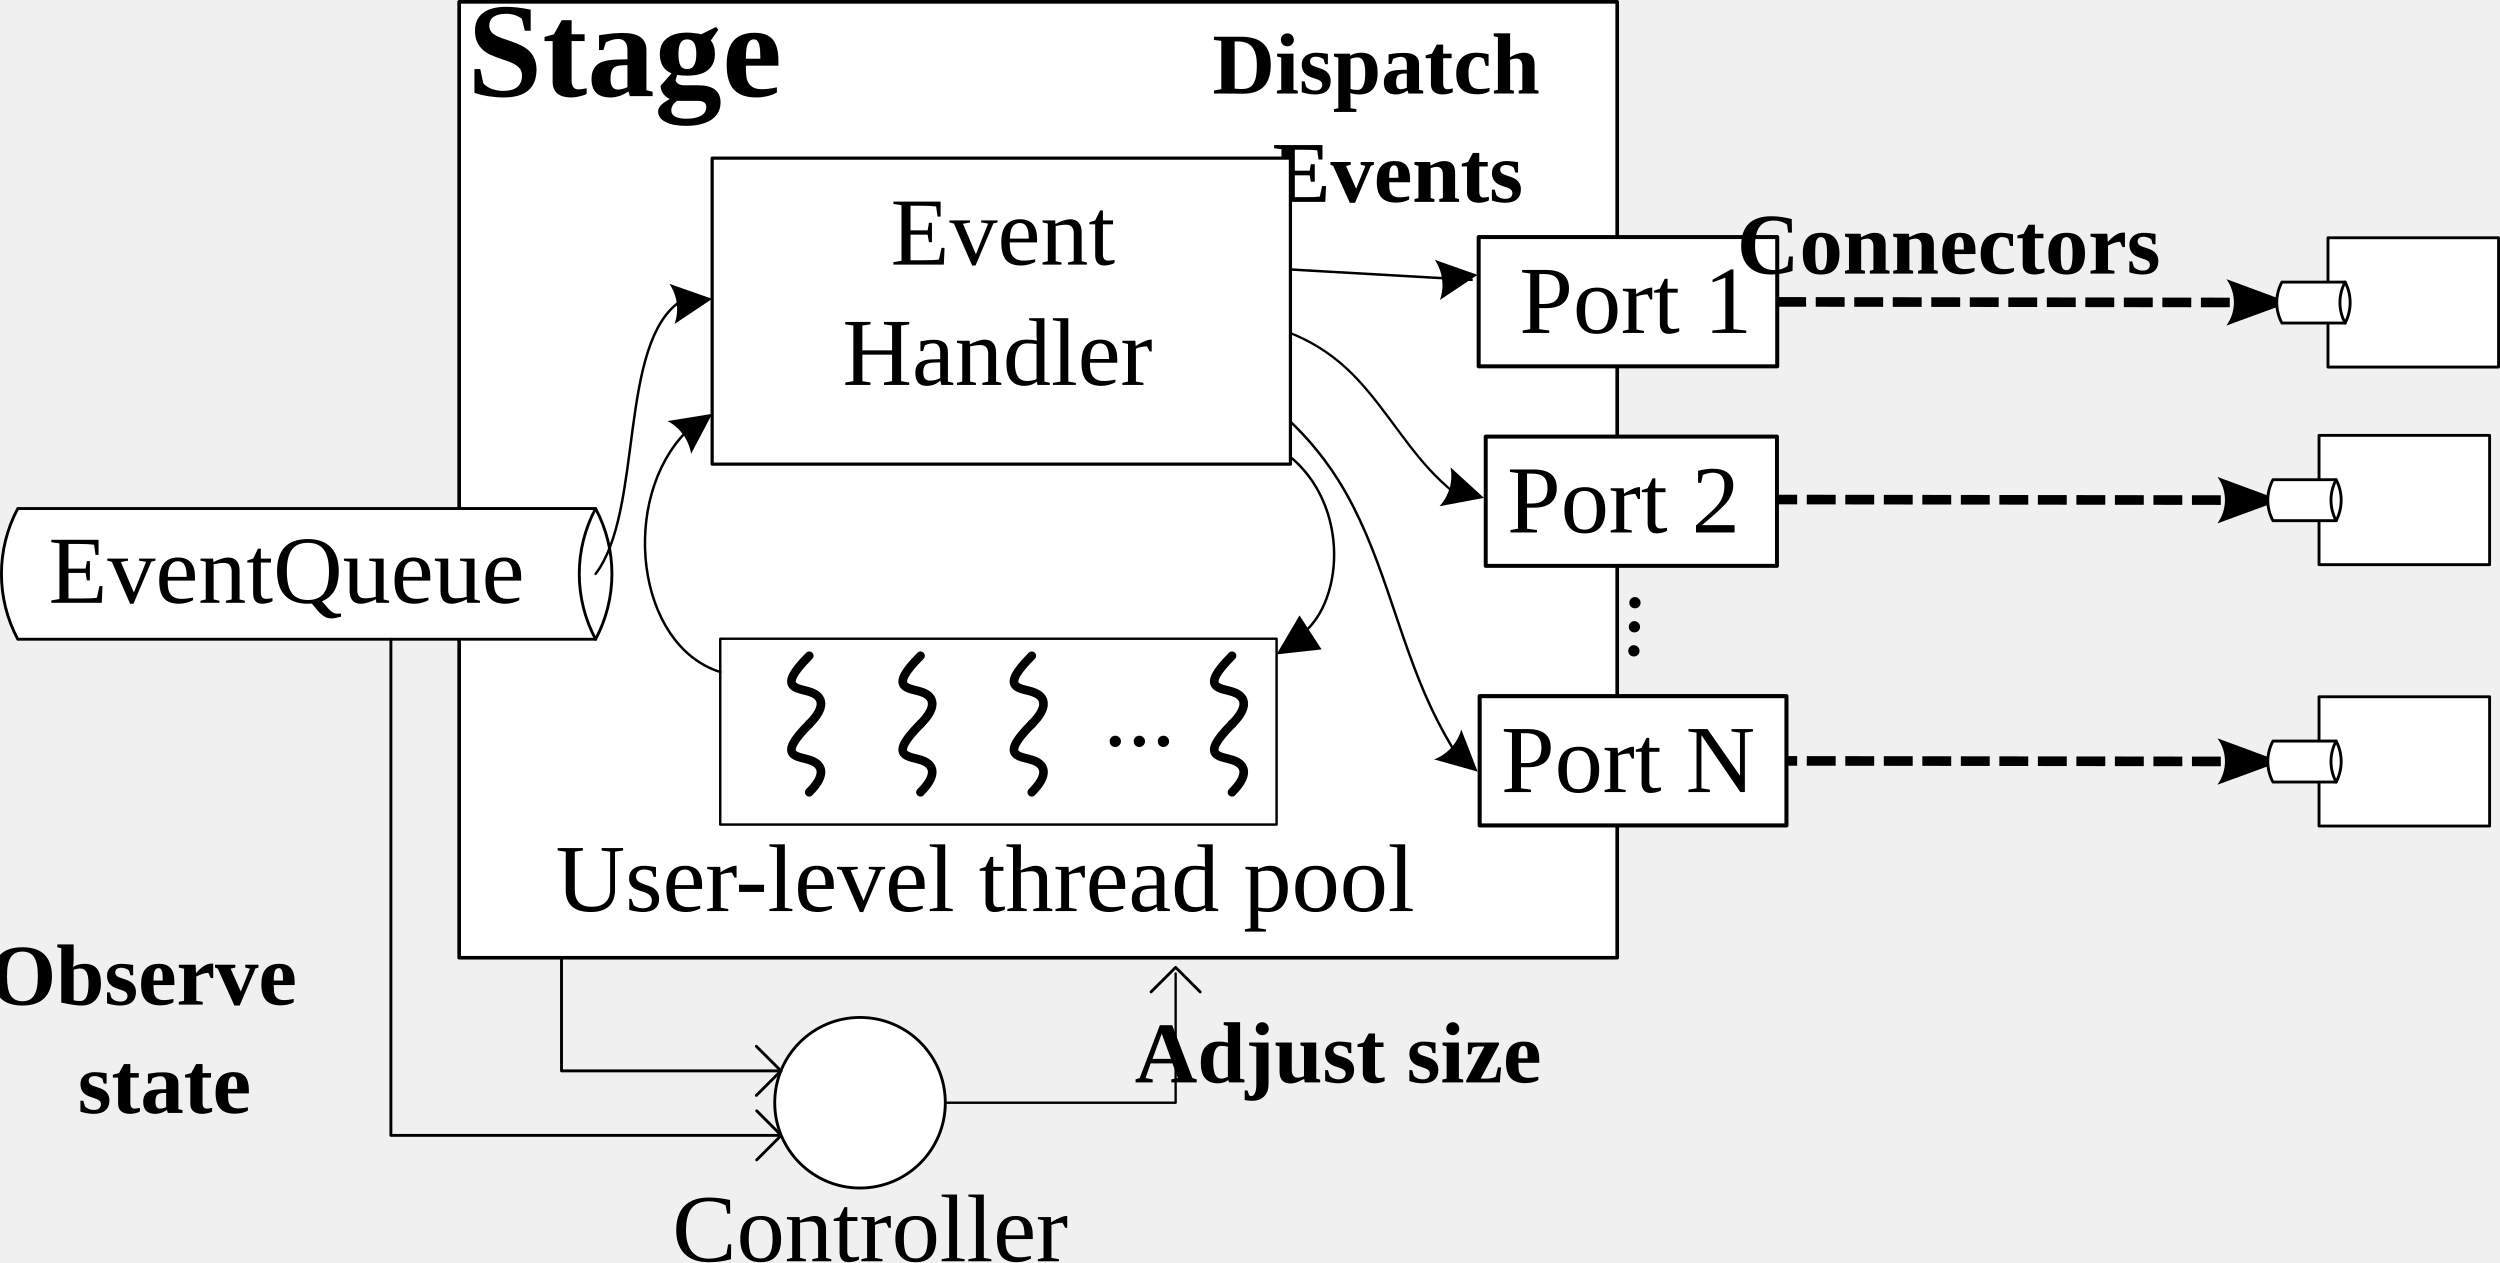
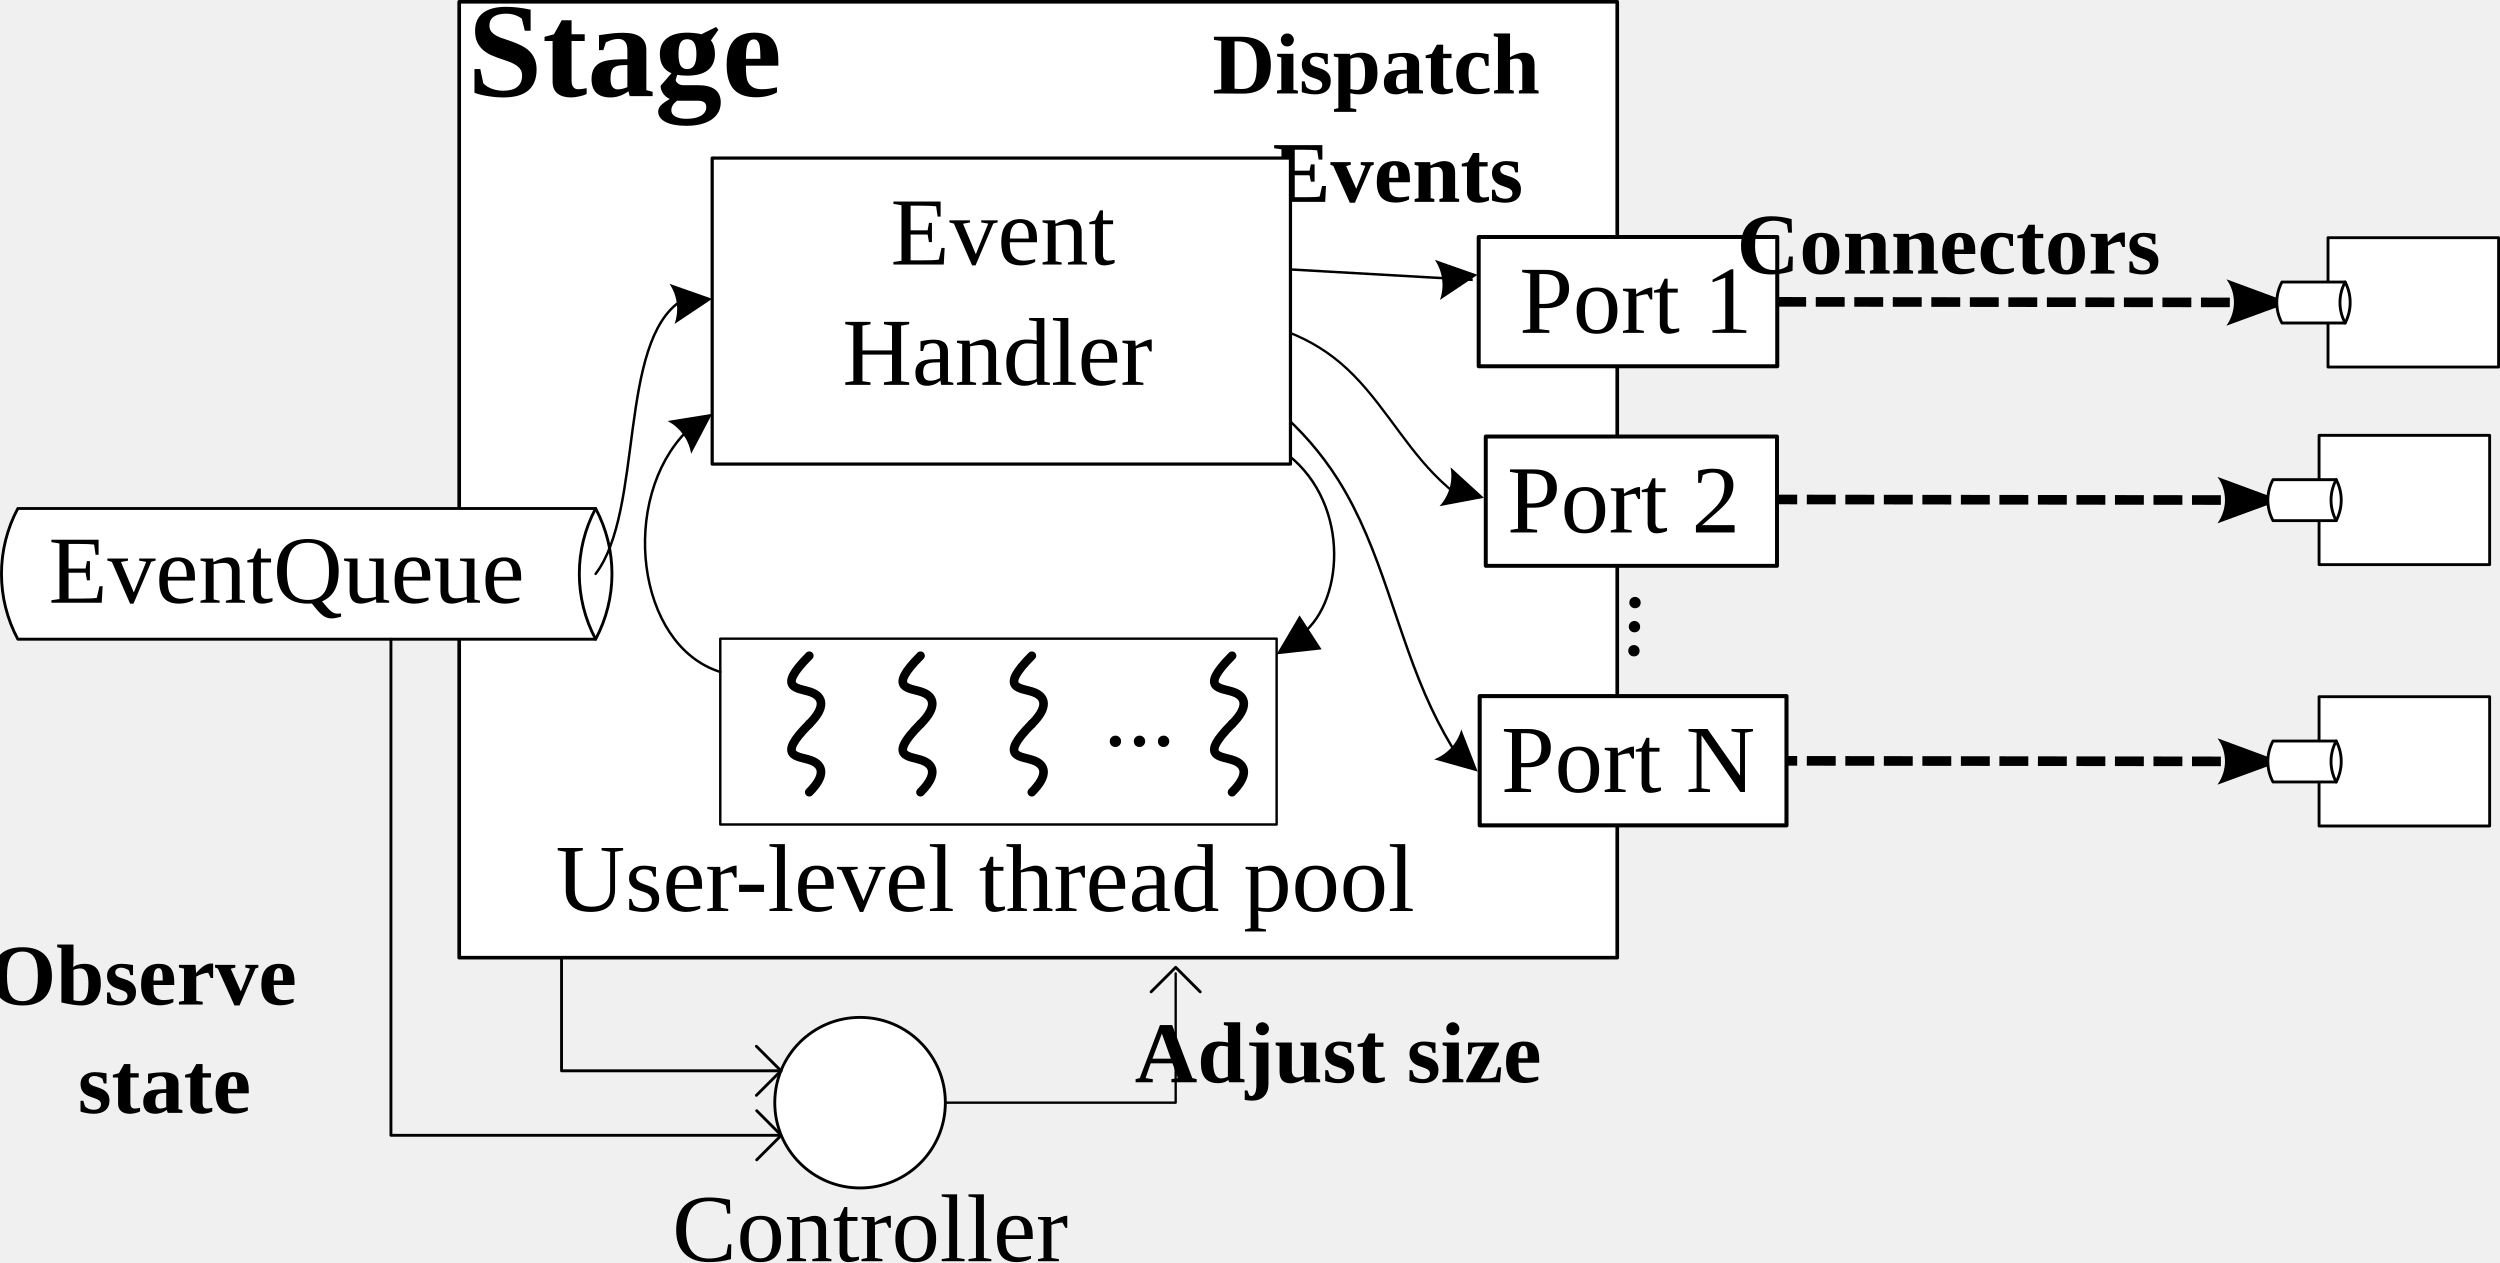
- <svg xmlns="http://www.w3.org/2000/svg" id="svg2" version="1.1" width="259.634" height="131.139" xml:space="preserve">
+ <svg xmlns="http://www.w3.org/2000/svg" id="svg2" version="1.1" width="327.042" height="165.179" xml:space="preserve">
  <defs id="defs6">
    <marker orient="auto" refY="0" refX="0" id="Arrow2Mend" style="overflow:visible">
      <path id="path5641" style="font-size:12px;fill-rule:evenodd;stroke-width:0.625;stroke-linejoin:round" d="M 8.719,4.034 -2.207,0.016 8.719,-4.002 c -1.745,2.372 -1.735,5.617 -6e-7,8.035 z" transform="scale(-0.6,-0.6)" />
    </marker>
    <marker orient="auto" refY="0" refX="0" id="Arrow2Mend-2" style="overflow:visible">
      <path id="path5641-6" style="font-size:12px;fill-rule:evenodd;stroke-width:0.625;stroke-linejoin:round" d="M 8.719,4.034 -2.207,0.016 8.719,-4.002 c -1.745,2.372 -1.735,5.617 -6e-7,8.035 z" transform="scale(-0.6,-0.6)" />
    </marker>
    <marker orient="auto" refY="0" refX="0" id="Arrow2Mend-23" style="overflow:visible">
      <path id="path5641-1" style="font-size:12px;fill-rule:evenodd;stroke-width:0.625;stroke-linejoin:round" d="M 8.719,4.034 -2.207,0.016 8.719,-4.002 c -1.745,2.372 -1.735,5.617 -6e-7,8.035 z" transform="scale(-0.6,-0.6)" />
    </marker>
  </defs>
-   <g id="g10" transform="matrix(1.25,0,0,-1.25,-0.1515625,134.7523)">
-     <path id="path14" style="fill:#ffffff;fill-opacity:1;fill-rule:evenodd;stroke:#000000;stroke-width:0.303;stroke-linecap:round;stroke-linejoin:round;stroke-miterlimit:10;stroke-opacity:1;stroke-dasharray:none" d="m 38.27,107.65 96.214,0 0,-79.419 -96.214,0 0,79.419 z" />
-     <text style="font-size:11.2px;font-style:normal;font-variant:normal;font-weight:bold;font-stretch:normal;text-align:start;line-height:125%;writing-mode:lr-tb;text-anchor:start;font-family:Times New Roman;-inkscape-font-specification:'Times New Roman, Bold'" id="text16" transform="scale(1,-1)" x="38.945" y="-99.814">
-       <tspan id="tspan18" y="-99.814" x="38.945" style="font-size:11.2px;font-style:normal;font-variant:normal;font-weight:bold;font-stretch:normal;text-align:start;line-height:125%;writing-mode:lr-tb;text-anchor:start;fill:#000000;fill-opacity:1;fill-rule:nonzero;stroke:none;font-family:Times New Roman;-inkscape-font-specification:'Times New Roman, Bold'">Stage</tspan>
+   <g id="g10" transform="matrix(1.25,0,0,-1.25,-0.1463442,168.7923)">
+     <path id="path14" style="fill:#ffffff;fill-opacity:1;fill-rule:evenodd;stroke:#000000;stroke-width:0.382;stroke-linecap:round;stroke-linejoin:round;stroke-miterlimit:10;stroke-opacity:1;stroke-dasharray:none" d="m 48.174,134.848 121.194,0 0,-100.038 -121.194,0 0,100.038 z" />
+     <text style="font-size:14.108px;font-style:normal;font-variant:normal;font-weight:bold;font-stretch:normal;text-align:start;line-height:125%;writing-mode:lr-tb;text-anchor:start;font-family:Times New Roman;-inkscape-font-specification:'Times New Roman, Bold'" id="text16" transform="scale(1,-1)" x="49.024" y="-124.977">
+       <tspan id="tspan18" y="-124.977" x="49.024" style="font-size:14.108px;font-style:normal;font-variant:normal;font-weight:bold;font-stretch:normal;text-align:start;line-height:125%;writing-mode:lr-tb;text-anchor:start;fill:#000000;fill-opacity:1;fill-rule:nonzero;stroke:none;font-family:Times New Roman;-inkscape-font-specification:'Times New Roman, Bold'">Stage</tspan>
    </text>
-     <path id="path28" style="fill:#ffffff;fill-opacity:1;fill-rule:evenodd;stroke:#000000;stroke-width:0.202;stroke-linecap:round;stroke-linejoin:round;stroke-miterlimit:10;stroke-opacity:1;stroke-dasharray:none" d="m 59.961,54.734 46.223,0 0,-15.44 -46.223,0 0,15.44 z" />
-     <text id="text30" transform="scale(1,-1)" x="46.281" y="-32.107">
-       <tspan style="font-size:8px;font-variant:normal;font-weight:normal;writing-mode:lr-tb;fill:#000000;fill-opacity:1;fill-rule:nonzero;stroke:none;font-family:Times New Roman;-inkscape-font-specification:TimesNewRomanPSMT" x="46.281" y="-32.107" id="tspan4361">User-level thread pool</tspan>
+     <path id="path28" style="fill:#ffffff;fill-opacity:1;fill-rule:evenodd;stroke:#000000;stroke-width:0.254;stroke-linecap:round;stroke-linejoin:round;stroke-miterlimit:10;stroke-opacity:1;stroke-dasharray:none" d="m 75.497,68.194 58.224,0 0,-19.448 -58.224,0 0,19.448 z" />
+     <text id="text30" transform="scale(1,-1)" x="58.265" y="-39.692" style="font-size:15.115px">
+       <tspan style="font-size:10.077px;font-variant:normal;font-weight:normal;writing-mode:lr-tb;fill:#000000;fill-opacity:1;fill-rule:nonzero;stroke:none;font-family:Times New Roman;-inkscape-font-specification:TimesNewRomanPSMT" x="58.265" y="-39.692" id="tspan4361">User-level thread pool</tspan>
    </text>
-     <path id="path34" style="fill:none;stroke:#000000;stroke-width:0.72;stroke-linecap:round;stroke-linejoin:round;stroke-miterlimit:10;stroke-opacity:1;stroke-dasharray:none" d="M 67.355,53.316 C 64.52,50.48 66.441,50.688 67.52,50.281 68.484,49.918 68.773,49.066 67.355,47.648" />
-     <path id="path36" style="fill:none;stroke:#000000;stroke-width:0.72;stroke-linecap:round;stroke-linejoin:round;stroke-miterlimit:10;stroke-opacity:1;stroke-dasharray:none" d="M 67.355,47.648 C 64.52,44.812 66.441,45.02 67.52,44.613 68.484,44.25 68.773,43.395 67.355,41.98" />
-     <path id="path38" style="fill:none;stroke:#000000;stroke-width:0.72;stroke-linecap:round;stroke-linejoin:round;stroke-miterlimit:10;stroke-opacity:1;stroke-dasharray:none" d="m 76.598,53.316 c -2.832,-2.836 -0.91,-2.628 0.168,-3.035 0.961,-0.363 1.25,-1.215 -0.168,-2.633" />
-     <path id="path40" style="fill:none;stroke:#000000;stroke-width:0.72;stroke-linecap:round;stroke-linejoin:round;stroke-miterlimit:10;stroke-opacity:1;stroke-dasharray:none" d="m 76.598,47.648 c -2.832,-2.836 -0.91,-2.628 0.168,-3.035 0.961,-0.363 1.25,-1.218 -0.168,-2.633" />
-     <path id="path42" style="fill:none;stroke:#000000;stroke-width:0.72;stroke-linecap:round;stroke-linejoin:round;stroke-miterlimit:10;stroke-opacity:1;stroke-dasharray:none" d="m 102.48,53.316 c -2.832,-2.836 -0.91,-2.628 0.168,-3.035 0.961,-0.363 1.25,-1.215 -0.168,-2.633" />
-     <path id="path44" style="fill:none;stroke:#000000;stroke-width:0.72;stroke-linecap:round;stroke-linejoin:round;stroke-miterlimit:10;stroke-opacity:1;stroke-dasharray:none" d="m 102.48,47.648 c -2.832,-2.836 -0.91,-2.628 0.168,-3.035 0.961,-0.363 1.25,-1.218 -0.168,-2.633" />
-     <path id="path46" style="fill:none;stroke:#000000;stroke-width:0.72;stroke-linecap:round;stroke-linejoin:round;stroke-miterlimit:10;stroke-opacity:1;stroke-dasharray:none" d="m 85.844,53.316 c -2.836,-2.836 -0.914,-2.628 0.164,-3.035 0.965,-0.363 1.254,-1.215 -0.164,-2.633" />
-     <path id="path48" style="fill:none;stroke:#000000;stroke-width:0.72;stroke-linecap:round;stroke-linejoin:round;stroke-miterlimit:10;stroke-opacity:1;stroke-dasharray:none" d="M 85.844,47.648 C 83.008,44.812 84.93,45.02 86.008,44.613 86.973,44.25 87.262,43.395 85.844,41.98" />
-     <text id="text50" transform="scale(1,-1)" x="91.786" y="-45.848">
-       <tspan id="tspan52" y="-45.848" x="91.786 93.282 94.786" style="font-size:8px;font-variant:normal;font-weight:normal;writing-mode:lr-tb;fill:#000000;fill-opacity:1;fill-rule:nonzero;stroke:none;font-family:Times New Roman;-inkscape-font-specification:TimesNewRomanPSMT">...</tspan>
+     <path id="path34" style="fill:none;stroke:#000000;stroke-width:0.907;stroke-linecap:round;stroke-linejoin:round;stroke-miterlimit:10;stroke-opacity:1;stroke-dasharray:none" d="m 84.81,66.408 c -3.571,-3.572 -1.151,-3.31 0.208,-3.823 1.214,-0.457 1.578,-1.53 -0.208,-3.317" />
+     <path id="path36" style="fill:none;stroke:#000000;stroke-width:0.907;stroke-linecap:round;stroke-linejoin:round;stroke-miterlimit:10;stroke-opacity:1;stroke-dasharray:none" d="m 84.81,59.268 c -3.571,-3.572 -1.151,-3.31 0.208,-3.823 1.214,-0.457 1.578,-1.534 -0.208,-3.317" />
+     <path id="path38" style="fill:none;stroke:#000000;stroke-width:0.907;stroke-linecap:round;stroke-linejoin:round;stroke-miterlimit:10;stroke-opacity:1;stroke-dasharray:none" d="m 96.453,66.408 c -3.567,-3.572 -1.146,-3.31 0.212,-3.823 1.21,-0.457 1.575,-1.53 -0.212,-3.317" />
+     <path id="path40" style="fill:none;stroke:#000000;stroke-width:0.907;stroke-linecap:round;stroke-linejoin:round;stroke-miterlimit:10;stroke-opacity:1;stroke-dasharray:none" d="m 96.453,59.268 c -3.567,-3.572 -1.146,-3.31 0.212,-3.823 1.21,-0.457 1.575,-1.534 -0.212,-3.317" />
+     <path id="path42" style="fill:none;stroke:#000000;stroke-width:0.907;stroke-linecap:round;stroke-linejoin:round;stroke-miterlimit:10;stroke-opacity:1;stroke-dasharray:none" d="m 129.055,66.408 c -3.567,-3.572 -1.146,-3.31 0.212,-3.823 1.21,-0.457 1.575,-1.53 -0.212,-3.317" />
+     <path id="path44" style="fill:none;stroke:#000000;stroke-width:0.907;stroke-linecap:round;stroke-linejoin:round;stroke-miterlimit:10;stroke-opacity:1;stroke-dasharray:none" d="m 129.055,59.268 c -3.567,-3.572 -1.146,-3.31 0.212,-3.823 1.21,-0.457 1.575,-1.534 -0.212,-3.317" />
+     <path id="path46" style="fill:none;stroke:#000000;stroke-width:0.907;stroke-linecap:round;stroke-linejoin:round;stroke-miterlimit:10;stroke-opacity:1;stroke-dasharray:none" d="m 108.1,66.408 c -3.572,-3.572 -1.151,-3.31 0.207,-3.823 1.216,-0.457 1.58,-1.53 -0.207,-3.317" />
+     <path id="path48" style="fill:none;stroke:#000000;stroke-width:0.907;stroke-linecap:round;stroke-linejoin:round;stroke-miterlimit:10;stroke-opacity:1;stroke-dasharray:none" d="m 108.1,59.268 c -3.572,-3.572 -1.151,-3.31 0.207,-3.823 1.216,-0.457 1.58,-1.534 -0.207,-3.317" />
+     <text id="text50" transform="scale(1,-1)" x="115.584" y="-57.001" style="font-size:15.115px">
+       <tspan id="tspan52" y="-57.001" x="115.584 117.469 119.363" style="font-size:10.077px;font-variant:normal;font-weight:normal;writing-mode:lr-tb;fill:#000000;fill-opacity:1;fill-rule:nonzero;stroke:none;font-family:Times New Roman;-inkscape-font-specification:TimesNewRomanPSMT">...</tspan>
    </text>
-     <path id="path54" style="fill:none;stroke:#000000;stroke-width:0.207;stroke-linecap:round;stroke-linejoin:round;stroke-miterlimit:10;stroke-opacity:1;stroke-dasharray:none" d="M 59.961,51.971 C 52.949,54.159 51.543,66.383 57.223,72.025" />
-     <path id="path56" style="fill:#000000;fill-opacity:1;fill-rule:evenodd;stroke:none" d="m 59.289,73.419 -1.75,-3.324 c -0.187,1.168 -0.914,2.18 -1.961,2.726 l 3.711,0.598 z" />
-     <path id="path58" style="fill:none;stroke:#000000;stroke-width:0.207;stroke-linecap:round;stroke-linejoin:round;stroke-miterlimit:10;stroke-opacity:1;stroke-dasharray:none" d="m 106.059,70.74 c 6.082,-3.626 5.972,-12.147 2.589,-15.318" />
-     <path id="path60" style="fill:#000000;fill-opacity:1;fill-rule:evenodd;stroke:none" d="m 109.922,53.846 -3.742,-0.41 1.91,3.234 1.832,-2.824 z" />
-     <path id="path62" style="fill:#ffffff;fill-opacity:1;fill-rule:evenodd;stroke:#000000;stroke-width:0.24;stroke-linecap:round;stroke-linejoin:round;stroke-miterlimit:10;stroke-opacity:1;stroke-dasharray:none" d="m 1.598,65.551 48.007,0 c 1.809,-3.395 1.809,-7.465 0,-10.86 l -48.007,0 c -1.809,3.395 -1.809,7.465 0,10.86 z" />
-     <path id="path64" style="fill:none;stroke:#000000;stroke-width:0.24;stroke-linecap:round;stroke-linejoin:round;stroke-miterlimit:10;stroke-opacity:1;stroke-dasharray:none" d="m 49.605,65.551 c -1.808,-3.395 -1.808,-7.465 0,-10.86" />
-     <text id="text66" transform="scale(1,-1)" x="4.153" y="-57.72">
-       <tspan id="tspan68" y="-57.72" x="4.153 9.033 13.033 16.577 20.577 24.793 30.569 34.569 38.113 42.113" style="font-size:8px;font-variant:normal;font-weight:normal;writing-mode:lr-tb;fill:#000000;fill-opacity:1;fill-rule:nonzero;stroke:none;font-family:Times New Roman;-inkscape-font-specification:TimesNewRomanPSMT">EventQueue</tspan>
+     <path id="path54" style="fill:none;stroke:#000000;stroke-width:0.261;stroke-linecap:round;stroke-linejoin:round;stroke-miterlimit:10;stroke-opacity:1;stroke-dasharray:none" d="M 75.497,64.714 C 66.664,67.469 64.893,82.867 72.048,89.974" />
+     <path id="path56" style="fill:#000000;fill-opacity:1;fill-rule:evenodd;stroke:none" d="m 74.65,91.73 -2.204,-4.187 c -0.236,1.471 -1.151,2.746 -2.47,3.434 l 4.674,0.753 z" />
+     <path id="path58" style="fill:none;stroke:#000000;stroke-width:0.261;stroke-linecap:round;stroke-linejoin:round;stroke-miterlimit:10;stroke-opacity:1;stroke-dasharray:none" d="m 133.563,88.355 c 7.661,-4.567 7.522,-15.3 3.261,-19.295" />
+     <path id="path60" style="fill:#000000;fill-opacity:1;fill-rule:evenodd;stroke:none" d="m 138.429,67.075 -4.714,-0.516 2.406,4.074 2.308,-3.557 z" />
+     <path id="path62" style="fill:#ffffff;fill-opacity:1;fill-rule:evenodd;stroke:#000000;stroke-width:0.302;stroke-linecap:round;stroke-linejoin:round;stroke-miterlimit:10;stroke-opacity:1;stroke-dasharray:none" d="m 1.981,81.819 60.471,0 c 2.279,-4.276 2.279,-9.403 0,-13.68 l -60.471,0 c -2.279,4.276 -2.279,9.403 0,13.68 z" />
+     <path id="path64" style="fill:none;stroke:#000000;stroke-width:0.302;stroke-linecap:round;stroke-linejoin:round;stroke-miterlimit:10;stroke-opacity:1;stroke-dasharray:none" d="m 62.452,81.819 c -2.277,-4.276 -2.277,-9.403 0,-13.68" />
+     <text id="text66" transform="scale(1,-1)" x="5.2" y="-71.955" style="font-size:15.115px">
+       <tspan id="tspan68" y="-71.955" x="5.2 11.347 16.386 20.85 25.888 31.199 38.474 43.513 47.977 53.015" style="font-size:10.077px;font-variant:normal;font-weight:normal;writing-mode:lr-tb;fill:#000000;fill-opacity:1;fill-rule:nonzero;stroke:none;font-family:Times New Roman;-inkscape-font-specification:TimesNewRomanPSMT">EventQueue</tspan>
    </text>
-     <path id="path70" style="fill:#ffffff;fill-opacity:1;fill-rule:evenodd;stroke:#000000;stroke-width:0.334;stroke-linecap:round;stroke-linejoin:round;stroke-miterlimit:10;stroke-opacity:1;stroke-dasharray:none" d="m 122.973,88.107 24.805,0 0,-10.742 -24.805,0 0,10.742 z" />
-     <text id="text100" transform="scale(1,-1)" x="120.756" y="-100.029" style="font-size:7.2px;font-style:normal;font-variant:normal;font-weight:bold;font-stretch:normal;text-align:center;line-height:125%;writing-mode:lr-tb;text-anchor:middle;font-family:Times New Roman;-inkscape-font-specification:'Times New Roman, Bold'">
-       <tspan id="tspan104" style="font-size:7.2px;font-style:normal;font-variant:normal;font-weight:bold;font-stretch:normal;text-align:center;line-height:125%;writing-mode:lr-tb;text-anchor:middle;fill:#000000;fill-opacity:1;fill-rule:nonzero;stroke:none;font-family:Times New Roman;-inkscape-font-specification:'Times New Roman, Bold'" x="120.756" y="-100.029">Dispatch</tspan>
-       <tspan style="font-size:7.2px;font-style:normal;font-variant:normal;font-weight:bold;font-stretch:normal;text-align:center;line-height:125%;writing-mode:lr-tb;text-anchor:middle;fill:#000000;fill-opacity:1;fill-rule:nonzero;stroke:none;font-family:Times New Roman;-inkscape-font-specification:'Times New Roman, Bold'" x="120.756" y="-91.029" id="tspan6267">Events</tspan>
+     <path id="path70" style="fill:#ffffff;fill-opacity:1;fill-rule:evenodd;stroke:#000000;stroke-width:0.421;stroke-linecap:round;stroke-linejoin:round;stroke-miterlimit:10;stroke-opacity:1;stroke-dasharray:none" d="m 154.868,110.232 31.244,0 0,-13.531 -31.244,0 0,13.531 z" />
+     <text id="text100" transform="scale(1,-1)" x="152.075" y="-125.249" style="font-size:9.069px;font-style:normal;font-variant:normal;font-weight:bold;font-stretch:normal;text-align:center;line-height:125%;writing-mode:lr-tb;text-anchor:middle;font-family:Times New Roman;-inkscape-font-specification:'Times New Roman, Bold'">
+       <tspan id="tspan104" style="font-size:9.069px;font-style:normal;font-variant:normal;font-weight:bold;font-stretch:normal;text-align:center;line-height:125%;writing-mode:lr-tb;text-anchor:middle;fill:#000000;fill-opacity:1;fill-rule:nonzero;stroke:none;font-family:Times New Roman;-inkscape-font-specification:'Times New Roman, Bold'" x="152.075" y="-125.249">Dispatch</tspan>
+       <tspan style="font-size:9.069px;font-style:normal;font-variant:normal;font-weight:bold;font-stretch:normal;text-align:center;line-height:125%;writing-mode:lr-tb;text-anchor:middle;fill:#000000;fill-opacity:1;fill-rule:nonzero;stroke:none;font-family:Times New Roman;-inkscape-font-specification:'Times New Roman, Bold'" x="152.075" y="-113.912" id="tspan6267">Events</tspan>
    </text>
-     <path id="path106" style="fill:none;stroke:#000000;stroke-width:0.24;stroke-linecap:round;stroke-linejoin:round;stroke-miterlimit:10;stroke-opacity:1;stroke-dasharray:none" d="m 32.598,54.691 0,-41.218 32.429,0" />
-     <path id="path108" style="fill:none;stroke:#000000;stroke-width:0.24;stroke-linecap:round;stroke-linejoin:round;stroke-miterlimit:10;stroke-opacity:1;stroke-dasharray:none" d="m 62.988,11.434 2.039,2.039 -2.039,2.043" />
-     <path id="path110" style="fill:none;stroke:#000000;stroke-width:0.207;stroke-linecap:round;stroke-linejoin:round;stroke-miterlimit:10;stroke-opacity:1;stroke-dasharray:none" d="m 49.605,60.121 c 4.012,5.264 1.817,19.323 7.161,22.726" />
-     <path id="path112" style="fill:#000000;fill-opacity:1;fill-rule:evenodd;stroke:none" d="m 59.289,82.972 -3.125,-2.086 c 0.395,1.113 0.238,2.348 -0.422,3.332 l 3.547,-1.246 z" />
-     <text id="text114" transform="scale(1,-1)" x="18.283" y="-24.334" style="font-size:7.2px;font-style:normal;font-variant:normal;font-weight:bold;font-stretch:normal;text-align:center;line-height:125%;writing-mode:lr-tb;text-anchor:middle;font-family:Times New Roman;-inkscape-font-specification:'Times New Roman, Bold'">
-       <tspan id="tspan120" style="font-size:7.2px;font-style:normal;font-variant:normal;font-weight:bold;font-stretch:normal;text-align:center;line-height:125%;writing-mode:lr-tb;text-anchor:middle;fill:#000000;fill-opacity:1;fill-rule:nonzero;stroke:none;font-family:Times New Roman;-inkscape-font-specification:'Times New Roman, Bold'" x="18.283" y="-24.334">Observe</tspan>
-       <tspan style="font-size:7.2px;font-style:normal;font-variant:normal;font-weight:bold;font-stretch:normal;text-align:center;line-height:125%;writing-mode:lr-tb;text-anchor:middle;fill:#000000;fill-opacity:1;fill-rule:nonzero;stroke:none;font-family:Times New Roman;-inkscape-font-specification:'Times New Roman, Bold'" x="18.283" y="-15.334" id="tspan6326">state</tspan>
+     <path id="path106" style="fill:none;stroke:#000000;stroke-width:0.302;stroke-linecap:round;stroke-linejoin:round;stroke-miterlimit:10;stroke-opacity:1;stroke-dasharray:none" d="m 41.03,68.14 0,-51.919 40.848,0" />
+     <path id="path108" style="fill:none;stroke:#000000;stroke-width:0.302;stroke-linecap:round;stroke-linejoin:round;stroke-miterlimit:10;stroke-opacity:1;stroke-dasharray:none" d="m 79.31,13.652 2.568,2.568 -2.568,2.573" />
+     <path id="path110" style="fill:none;stroke:#000000;stroke-width:0.261;stroke-linecap:round;stroke-linejoin:round;stroke-miterlimit:10;stroke-opacity:1;stroke-dasharray:none" d="m 62.452,74.979 c 5.054,6.631 2.289,24.34 9.02,28.626" />
+     <path id="path112" style="fill:#000000;fill-opacity:1;fill-rule:evenodd;stroke:none" d="m 74.65,103.763 -3.936,-2.628 c 0.498,1.402 0.3,2.958 -0.532,4.197 l 4.468,-1.569 z" />
+     <text id="text114" transform="scale(1,-1)" x="22.998" y="-29.901" style="font-size:9.069px;font-style:normal;font-variant:normal;font-weight:bold;font-stretch:normal;text-align:center;line-height:125%;writing-mode:lr-tb;text-anchor:middle;font-family:Times New Roman;-inkscape-font-specification:'Times New Roman, Bold'">
+       <tspan id="tspan120" style="font-size:9.069px;font-style:normal;font-variant:normal;font-weight:bold;font-stretch:normal;text-align:center;line-height:125%;writing-mode:lr-tb;text-anchor:middle;fill:#000000;fill-opacity:1;fill-rule:nonzero;stroke:none;font-family:Times New Roman;-inkscape-font-specification:'Times New Roman, Bold'" x="22.998" y="-29.901">Observe</tspan>
+       <tspan style="font-size:9.069px;font-style:normal;font-variant:normal;font-weight:bold;font-stretch:normal;text-align:center;line-height:125%;writing-mode:lr-tb;text-anchor:middle;fill:#000000;fill-opacity:1;fill-rule:nonzero;stroke:none;font-family:Times New Roman;-inkscape-font-specification:'Times New Roman, Bold'" x="22.998" y="-18.565" id="tspan6326">state</tspan>
    </text>
-     <path id="path122" style="fill:#ffffff;fill-opacity:1;fill-rule:evenodd;stroke:#000000;stroke-width:0.24;stroke-linecap:round;stroke-linejoin:round;stroke-miterlimit:10;stroke-opacity:1;stroke-dasharray:none" d="m 64.488,16.184 c 0,3.914 3.172,7.086 7.086,7.086 3.914,0 7.086,-3.172 7.086,-7.086 0,-3.914 -3.172,-7.086 -7.086,-7.086 -3.914,0 -7.086,3.172 -7.086,7.086 z" />
-     <path id="path124" style="fill:none;stroke:#000000;stroke-width:0.24;stroke-linecap:round;stroke-linejoin:round;stroke-miterlimit:10;stroke-opacity:1;stroke-dasharray:none" d="m 46.773,28.23 0,-9.398 18.231,0" />
-     <path id="path126" style="fill:none;stroke:#000000;stroke-width:0.24;stroke-linecap:round;stroke-linejoin:round;stroke-miterlimit:10;stroke-opacity:1;stroke-dasharray:none" d="m 62.961,16.793 2.043,2.039 -2.043,2.039" />
-     <path id="path128" style="fill:none;stroke:#000000;stroke-width:0.196;stroke-linecap:round;stroke-linejoin:round;stroke-miterlimit:10;stroke-opacity:1;stroke-dasharray:none" d="m 78.66,16.184 19.137,0 0,10.737" />
-     <path id="path130" style="fill:none;stroke:#000000;stroke-width:0.24;stroke-linecap:round;stroke-linejoin:round;stroke-miterlimit:10;stroke-opacity:1;stroke-dasharray:none" d="M 99.836,25.391 97.797,27.43 95.754,25.391" />
-     <text id="text132" transform="scale(1,-1)" x="55.977" y="-3.012">
-       <tspan id="tspan134" y="-3.012" x="55.977" style="font-size:8px;font-variant:normal;font-weight:normal;writing-mode:lr-tb;fill:#000000;fill-opacity:1;fill-rule:nonzero;stroke:none;font-family:Times New Roman;-inkscape-font-specification:TimesNewRomanPSMT">Controller</tspan>
+     <path id="path122" style="fill:#ffffff;fill-opacity:1;fill-rule:evenodd;stroke:#000000;stroke-width:0.302;stroke-linecap:round;stroke-linejoin:round;stroke-miterlimit:10;stroke-opacity:1;stroke-dasharray:none" d="m 81.199,19.635 c 0,4.93 3.996,8.926 8.926,8.926 4.93,0 8.926,-3.996 8.926,-8.926 0,-4.93 -3.996,-8.926 -8.926,-8.926 -4.93,0 -8.926,3.996 -8.926,8.926 z" />
+     <path id="path124" style="fill:none;stroke:#000000;stroke-width:0.302;stroke-linecap:round;stroke-linejoin:round;stroke-miterlimit:10;stroke-opacity:1;stroke-dasharray:none" d="m 58.885,34.809 0,-11.838 22.964,0" />
+     <path id="path126" style="fill:none;stroke:#000000;stroke-width:0.302;stroke-linecap:round;stroke-linejoin:round;stroke-miterlimit:10;stroke-opacity:1;stroke-dasharray:none" d="m 79.276,20.402 2.573,2.568 -2.573,2.568" />
+     <path id="path128" style="fill:none;stroke:#000000;stroke-width:0.247;stroke-linecap:round;stroke-linejoin:round;stroke-miterlimit:10;stroke-opacity:1;stroke-dasharray:none" d="m 99.051,19.635 24.105,0 0,13.525" />
+     <path id="path130" style="fill:none;stroke:#000000;stroke-width:0.302;stroke-linecap:round;stroke-linejoin:round;stroke-miterlimit:10;stroke-opacity:1;stroke-dasharray:none" d="m 125.724,31.233 -2.568,2.568 -2.573,-2.568" />
+     <text id="text132" transform="scale(1,-1)" x="70.478" y="-3.043" style="font-size:15.115px">
+       <tspan id="tspan134" y="-3.043" x="70.478" style="font-size:10.077px;font-variant:normal;font-weight:normal;writing-mode:lr-tb;fill:#000000;fill-opacity:1;fill-rule:nonzero;stroke:none;font-family:Times New Roman;-inkscape-font-specification:TimesNewRomanPSMT">Controller</tspan>
    </text>
-     <text xml:space="preserve" style="font-size:8px;font-style:normal;font-variant:normal;font-weight:normal;font-stretch:normal;text-align:start;line-height:125%;letter-spacing:0px;word-spacing:0px;writing-mode:lr-tb;text-anchor:start;fill:#000000;fill-opacity:1;stroke:none;font-family:Times New Roman;-inkscape-font-specification:'Times New Roman,'" x="126.35" y="-80.14" id="text4367" transform="scale(1,-1)">
-       <tspan id="tspan4369" x="126.35" y="-80.14">Port 1</tspan>
+     <text xml:space="preserve" style="font-size:10.077px;font-style:normal;font-variant:normal;font-weight:normal;font-stretch:normal;text-align:start;line-height:125%;letter-spacing:0px;word-spacing:0px;writing-mode:lr-tb;text-anchor:start;fill:#000000;fill-opacity:1;stroke:none;font-family:Times New Roman;-inkscape-font-specification:'Times New Roman,'" x="159.122" y="-100.196" id="text4367" transform="scale(1,-1)">
+       <tspan id="tspan4369" x="159.122" y="-100.196">Port 1</tspan>
    </text>
-     <text style="font-size:12px" id="text50-2" x="55.781" y="134.98" transform="matrix(0.02256267,0.9997454,0.9997454,-0.02256267,0,0)">
-       <tspan id="tspan52-9" y="134.98" x="55.781 57.277 58.781" style="font-size:8px;font-variant:normal;font-weight:normal;writing-mode:lr-tb;fill:#000000;fill-opacity:1;fill-rule:nonzero;stroke:none;font-family:Times New Roman;-inkscape-font-specification:TimesNewRomanPSMT">...</tspan>
+     <text style="font-size:15.115px" id="text50-2" x="69.512" y="170.009" transform="matrix(0.02256267,0.9997454,0.9997454,-0.02256267,0,0)">
+       <tspan id="tspan52-9" y="170.009" x="69.512 71.396 73.291" style="font-size:10.077px;font-variant:normal;font-weight:normal;writing-mode:lr-tb;fill:#000000;fill-opacity:1;fill-rule:nonzero;stroke:none;font-family:Times New Roman;-inkscape-font-specification:TimesNewRomanPSMT">...</tspan>
    </text>
-     <path style="fill:none;stroke:#000000;stroke-width:0.259;stroke-linecap:butt;stroke-linejoin:miter;stroke-miterlimit:4;stroke-opacity:1;stroke-dasharray:none" d="m 133.101,8.489 19.994,1.142" id="path5273" transform="matrix(0.8,0,0,-0.8,0,92.25)" />
-     <path id="path112-4" style="fill:#000000;fill-opacity:1;fill-rule:evenodd;stroke:none" d="m 122.878,84.965 -3.125,-2.086 c 0.395,1.113 0.238,2.348 -0.422,3.332 l 3.547,-1.246 z" />
-     <path style="fill:none;stroke:#000000;stroke-width:0.194;stroke-linecap:butt;stroke-linejoin:miter;stroke-miterlimit:4;stroke-opacity:1;stroke-dasharray:none" d="m 106.474,80.438 c 1.838,-0.599 3.558,-1.561 5.031,-2.813 3.073,-2.612 4.963,-6.352 7.776,-9.243 0.708,-0.728 1.474,-1.401 2.287,-2.009" id="path5309" />
-     <path id="path112-4-2" style="fill:#000000;fill-opacity:1;fill-rule:evenodd;stroke:none" d="m 123.411,66.438 -3.692,-0.695 c 0.799,0.869 1.139,2.067 0.917,3.231 l 2.775,-2.536 z" />
-     <path id="path56-5" style="fill:#000000;fill-opacity:1;fill-rule:evenodd;stroke:none" d="m 122.889,43.69 -3.616,1.017 c 1.103,0.427 1.941,1.349 2.256,2.487 l 1.36,-3.504 z" />
-     <path style="fill:none;stroke:#000000;stroke-width:0.207;stroke-linecap:butt;stroke-linejoin:miter;stroke-miterlimit:4;stroke-opacity:1;stroke-dasharray:none" d="m 106.245,73.752 c 1.956,-1.662 3.659,-3.622 5.031,-5.791 3.67,-5.802 4.848,-12.818 7.776,-19.027 0.672,-1.426 1.437,-2.809 2.287,-4.136" id="path5309-4" />
-     <path id="path20" style="fill:#ffffff;fill-opacity:1;fill-rule:evenodd;stroke:#000000;stroke-width:0.268;stroke-linecap:round;stroke-linejoin:round;stroke-miterlimit:10;stroke-opacity:1;stroke-dasharray:none" d="m 59.289,94.665 48.045,0 0,-25.425 -48.045,0 0,25.425 z" />
-     <text id="text22" transform="scale(1,-1)" x="70.112" y="-85.821">
-       <tspan id="tspan26" style="font-size:8px;font-variant:normal;font-weight:normal;writing-mode:lr-tb;fill:#000000;fill-opacity:1;fill-rule:nonzero;stroke:none;font-family:Times New Roman;-inkscape-font-specification:TimesNewRomanPSMT" x="70.112" y="-85.821">  Event </tspan>
-       <tspan style="font-size:8px;font-variant:normal;font-weight:normal;writing-mode:lr-tb;fill:#000000;fill-opacity:1;fill-rule:nonzero;stroke:none;font-family:Times New Roman;-inkscape-font-specification:TimesNewRomanPSMT" x="70.112" y="-75.821" id="tspan4365">Handler</tspan>
+     <path style="fill:none;stroke:#000000;stroke-width:0.261;stroke-linecap:butt;stroke-linejoin:miter;stroke-miterlimit:4;stroke-opacity:1;stroke-dasharray:none" d="m 134.094,106.895 20.148,-1.151" id="path5273" />
+     <path id="path112-4" style="fill:#000000;fill-opacity:1;fill-rule:evenodd;stroke:none" d="m 154.748,106.273 -3.936,-2.628 c 0.498,1.402 0.3,2.958 -0.532,4.197 l 4.468,-1.569 z" />
+     <path style="fill:none;stroke:#000000;stroke-width:0.245;stroke-linecap:butt;stroke-linejoin:miter;stroke-miterlimit:4;stroke-opacity:1;stroke-dasharray:none" d="m 134.086,100.571 c 2.316,-0.755 4.482,-1.966 6.337,-3.543 3.871,-3.29 6.252,-8.001 9.794,-11.643 0.892,-0.917 1.856,-1.764 2.881,-2.531" id="path5309" />
+     <path id="path112-4-2" style="fill:#000000;fill-opacity:1;fill-rule:evenodd;stroke:none" d="m 155.42,82.936 -4.651,-0.875 c 1.007,1.095 1.434,2.604 1.155,4.07 l 3.496,-3.194 z" />
+     <path id="path56-5" style="fill:#000000;fill-opacity:1;fill-rule:evenodd;stroke:none" d="m 154.762,54.282 -4.555,1.281 c 1.39,0.538 2.445,1.7 2.842,3.133 l 1.713,-4.414 z" />
+     <path style="fill:none;stroke:#000000;stroke-width:0.261;stroke-linecap:butt;stroke-linejoin:miter;stroke-miterlimit:4;stroke-opacity:1;stroke-dasharray:none" d="m 133.797,92.15 c 2.464,-2.093 4.609,-4.562 6.337,-7.294 4.623,-7.308 6.107,-16.145 9.794,-23.967 0.847,-1.796 1.81,-3.538 2.881,-5.21" id="path5309-4" />
+     <path id="path20" style="fill:#ffffff;fill-opacity:1;fill-rule:evenodd;stroke:#000000;stroke-width:0.337;stroke-linecap:round;stroke-linejoin:round;stroke-miterlimit:10;stroke-opacity:1;stroke-dasharray:none" d="m 74.65,118.492 60.518,0 0,-32.026 -60.518,0 0,32.026 z" />
+     <text id="text22" transform="scale(1,-1)" x="88.283" y="-107.352" style="font-size:15.115px">
+       <tspan id="tspan26" style="font-size:10.077px;font-variant:normal;font-weight:normal;writing-mode:lr-tb;fill:#000000;fill-opacity:1;fill-rule:nonzero;stroke:none;font-family:Times New Roman;-inkscape-font-specification:TimesNewRomanPSMT" x="88.283" y="-107.352">  Event </tspan>
+       <tspan style="font-size:10.077px;font-variant:normal;font-weight:normal;writing-mode:lr-tb;fill:#000000;fill-opacity:1;fill-rule:nonzero;stroke:none;font-family:Times New Roman;-inkscape-font-specification:TimesNewRomanPSMT" x="88.283" y="-94.755" id="tspan4365">Handler</tspan>
    </text>
-     <path style="fill:none;stroke:#000000;stroke-width:1;stroke-linecap:butt;stroke-linejoin:miter;stroke-miterlimit:4;stroke-opacity:1;stroke-dasharray:3, 1;stroke-dashoffset:0;marker-mid:none;marker-end:url(#Arrow2Mend)" d="m 184.722,11.912 51.879,0.067" id="path5429" transform="matrix(0.8,0,0,-0.8,0,92.25)" />
-     <text id="text100-3" x="166.519" y="-85.067" style="font-size:7.2px;font-style:normal;font-variant:normal;font-weight:bold;font-stretch:normal;text-align:center;line-height:125%;writing-mode:lr-tb;text-anchor:middle;font-family:Times New Roman;-inkscape-font-specification:'Times New Roman, Bold'" transform="scale(1,-1)">
-       <tspan y="-85.067" x="166.519" style="font-size:7.2px;font-style:normal;font-variant:normal;font-weight:bold;font-stretch:normal;text-align:center;line-height:125%;writing-mode:lr-tb;text-anchor:middle;fill:#000000;fill-opacity:1;fill-rule:nonzero;stroke:none;font-family:Times New Roman;-inkscape-font-specification:'Times New Roman, Bold'" id="tspan6263">Connectors</tspan>
+     <path style="fill:none;stroke:#000000;stroke-width:1.008;stroke-linecap:butt;stroke-linejoin:miter;stroke-miterlimit:4;stroke-opacity:1;stroke-dasharray:3.023, 1.008;stroke-dashoffset:0;marker-mid:none;marker-end:url(#Arrow2Mend)" d="m 186.113,103.446 52.278,-0.067" id="path5429" />
+     <text id="text100-3" x="209.719" y="-106.402" style="font-size:9.069px;font-style:normal;font-variant:normal;font-weight:bold;font-stretch:normal;text-align:center;line-height:125%;writing-mode:lr-tb;text-anchor:middle;font-family:Times New Roman;-inkscape-font-specification:'Times New Roman, Bold'" transform="scale(1,-1)">
+       <tspan y="-106.402" x="209.719" style="font-size:9.069px;font-style:normal;font-variant:normal;font-weight:bold;font-stretch:normal;text-align:center;line-height:125%;writing-mode:lr-tb;text-anchor:middle;fill:#000000;fill-opacity:1;fill-rule:nonzero;stroke:none;font-family:Times New Roman;-inkscape-font-specification:'Times New Roman, Bold'" id="tspan6263">Connectors</tspan>
    </text>
-     <path style="fill:none;stroke:#000000;stroke-width:0.8;stroke-linecap:butt;stroke-linejoin:miter;stroke-miterlimit:4;stroke-opacity:1;stroke-dasharray:2.4, 0.8;stroke-dashoffset:0;marker-mid:none;marker-end:url(#Arrow2Mend)" d="m 147.034,66.301 41.503,-0.053" id="path5429-8" />
-     <path style="fill:none;stroke:#000000;stroke-width:0.8;stroke-linecap:butt;stroke-linejoin:miter;stroke-miterlimit:4;stroke-opacity:1;stroke-dasharray:2.4, 0.8;stroke-dashoffset:0;marker-mid:none;marker-end:url(#Arrow2Mend)" d="m 147.034,44.587 41.503,-0.053" id="path5429-9" />
-     <path id="path70-7" style="fill:#ffffff;fill-opacity:1;fill-rule:evenodd;stroke:#000000;stroke-width:0.33;stroke-linecap:round;stroke-linejoin:round;stroke-miterlimit:10;stroke-opacity:1;stroke-dasharray:none" d="m 123.559,71.529 24.197,0 0,-10.742 -24.197,0 0,10.742 z" />
-     <text xml:space="preserve" style="font-size:8px;font-style:normal;font-variant:normal;font-weight:normal;font-stretch:normal;text-align:start;line-height:125%;letter-spacing:0px;word-spacing:0px;writing-mode:lr-tb;text-anchor:start;fill:#000000;fill-opacity:1;stroke:none;font-family:Times New Roman;-inkscape-font-specification:'Times New Roman,'" x="125.337" y="-63.562" id="text4367-2" transform="scale(1,-1)">
-       <tspan id="tspan4369-0" x="125.337" y="-63.562">Port 2</tspan>
+     <path style="fill:none;stroke:#000000;stroke-width:1.008;stroke-linecap:butt;stroke-linejoin:miter;stroke-miterlimit:4;stroke-opacity:1;stroke-dasharray:3.023, 1.008;stroke-dashoffset:0;marker-mid:none;marker-end:url(#Arrow2Mend)" d="m 185.176,82.764 52.278,-0.067" id="path5429-8" />
+     <path style="fill:none;stroke:#000000;stroke-width:1.008;stroke-linecap:butt;stroke-linejoin:miter;stroke-miterlimit:4;stroke-opacity:1;stroke-dasharray:3.023, 1.008;stroke-dashoffset:0;marker-mid:none;marker-end:url(#Arrow2Mend)" d="m 185.176,55.412 52.278,-0.067" id="path5429-9" />
+     <path id="path70-7" style="fill:#ffffff;fill-opacity:1;fill-rule:evenodd;stroke:#000000;stroke-width:0.415;stroke-linecap:round;stroke-linejoin:round;stroke-miterlimit:10;stroke-opacity:1;stroke-dasharray:none" d="m 155.607,89.349 30.479,0 0,-13.531 -30.479,0 0,13.531 z" />
+     <text xml:space="preserve" style="font-size:10.077px;font-style:normal;font-variant:normal;font-weight:normal;font-stretch:normal;text-align:start;line-height:125%;letter-spacing:0px;word-spacing:0px;writing-mode:lr-tb;text-anchor:start;fill:#000000;fill-opacity:1;stroke:none;font-family:Times New Roman;-inkscape-font-specification:'Times New Roman,'" x="157.845" y="-79.314" id="text4367-2" transform="scale(1,-1)">
+       <tspan id="tspan4369-0" x="157.845" y="-79.314">Port 2</tspan>
    </text>
-     <path id="path70-7-9" style="fill:#ffffff;fill-opacity:1;fill-rule:evenodd;stroke:#000000;stroke-width:0.338;stroke-linecap:round;stroke-linejoin:round;stroke-miterlimit:10;stroke-opacity:1;stroke-dasharray:none" d="m 123.056,49.965 25.489,0 0,-10.742 -25.489,0 0,10.742 z" />
-     <text xml:space="preserve" style="font-size:8px;font-style:normal;font-variant:normal;font-weight:normal;font-stretch:normal;text-align:start;line-height:125%;letter-spacing:0px;word-spacing:0px;writing-mode:lr-tb;text-anchor:start;fill:#000000;fill-opacity:1;stroke:none;font-family:Times New Roman;-inkscape-font-specification:'Times New Roman,'" x="124.833" y="-41.998" id="text4367-2-9" transform="scale(1,-1)">
-       <tspan id="tspan4369-0-1" x="124.833" y="-41.998">Port N</tspan>
+     <path id="path70-7-9" style="fill:#ffffff;fill-opacity:1;fill-rule:evenodd;stroke:#000000;stroke-width:0.426;stroke-linecap:round;stroke-linejoin:round;stroke-miterlimit:10;stroke-opacity:1;stroke-dasharray:none" d="m 154.972,62.187 32.107,0 0,-13.531 -32.107,0 0,13.531 z" />
+     <text xml:space="preserve" style="font-size:10.077px;font-style:normal;font-variant:normal;font-weight:normal;font-stretch:normal;text-align:start;line-height:125%;letter-spacing:0px;word-spacing:0px;writing-mode:lr-tb;text-anchor:start;fill:#000000;fill-opacity:1;stroke:none;font-family:Times New Roman;-inkscape-font-specification:'Times New Roman,'" x="157.211" y="-52.151" id="text4367-2-9" transform="scale(1,-1)">
+       <tspan id="tspan4369-0-1" x="157.211" y="-52.151">Port N</tspan>
    </text>
-     <text id="text114-1" x="115.791" y="-17.878" style="font-size:7.2px;font-style:normal;font-variant:normal;font-weight:bold;font-stretch:normal;text-align:center;line-height:125%;writing-mode:lr-tb;text-anchor:middle;font-family:Times New Roman;-inkscape-font-specification:'Times New Roman, Bold'" transform="scale(1,-1)">
-       <tspan style="font-size:7.2px;font-style:normal;font-variant:normal;font-weight:bold;font-stretch:normal;text-align:center;line-height:125%;writing-mode:lr-tb;text-anchor:middle;fill:#000000;fill-opacity:1;fill-rule:nonzero;stroke:none;font-family:Times New Roman;-inkscape-font-specification:'Times New Roman, Bold'" x="115.791" y="-17.878" id="tspan6326-8">Adjust size</tspan>
+     <text id="text114-1" x="145.822" y="-21.769" style="font-size:9.069px;font-style:normal;font-variant:normal;font-weight:bold;font-stretch:normal;text-align:center;line-height:125%;writing-mode:lr-tb;text-anchor:middle;font-family:Times New Roman;-inkscape-font-specification:'Times New Roman, Bold'" transform="scale(1,-1)">
+       <tspan style="font-size:9.069px;font-style:normal;font-variant:normal;font-weight:bold;font-stretch:normal;text-align:center;line-height:125%;writing-mode:lr-tb;text-anchor:middle;fill:#000000;fill-opacity:1;fill-rule:nonzero;stroke:none;font-family:Times New Roman;-inkscape-font-specification:'Times New Roman, Bold'" x="145.822" y="-21.769" id="tspan6326-8">Adjust size</tspan>
    </text>
-     <path id="path76" style="fill:#ffffff;fill-opacity:1;fill-rule:evenodd;stroke:#000000;stroke-width:0.24;stroke-linecap:round;stroke-linejoin:round;stroke-miterlimit:10;stroke-opacity:1;stroke-dasharray:none" d="m 193.537,88.048 14.172,0 0,-10.742 -14.172,0 0,10.742 z" />
-     <path id="path78" style="fill:#ffffff;fill-opacity:1;fill-rule:evenodd;stroke:#000000;stroke-width:0.24;stroke-linecap:round;stroke-linejoin:round;stroke-miterlimit:10;stroke-opacity:1;stroke-dasharray:none" d="m 189.709,84.365 5.25,0 c 0.558,-1.063 0.558,-2.336 0,-3.403 l -5.25,0 c -0.571,1.067 -0.571,2.34 0,3.403 z" />
-     <path id="path80" style="fill:none;stroke:#000000;stroke-width:0.24;stroke-linecap:round;stroke-linejoin:round;stroke-miterlimit:10;stroke-opacity:1;stroke-dasharray:none" d="m 194.959,84.365 c -0.571,-1.063 -0.571,-2.336 0,-3.403" />
-     <path id="path76-5" style="fill:#ffffff;fill-opacity:1;fill-rule:evenodd;stroke:#000000;stroke-width:0.24;stroke-linecap:round;stroke-linejoin:round;stroke-miterlimit:10;stroke-opacity:1;stroke-dasharray:none" d="m 192.793,71.629 14.172,0 0,-10.742 -14.172,0 0,10.742 z" />
-     <path id="path78-3" style="fill:#ffffff;fill-opacity:1;fill-rule:evenodd;stroke:#000000;stroke-width:0.24;stroke-linecap:round;stroke-linejoin:round;stroke-miterlimit:10;stroke-opacity:1;stroke-dasharray:none" d="m 188.965,67.946 5.25,0 c 0.558,-1.063 0.558,-2.336 0,-3.403 l -5.25,0 c -0.571,1.067 -0.571,2.34 0,3.403 z" />
-     <path id="path80-0" style="fill:none;stroke:#000000;stroke-width:0.24;stroke-linecap:round;stroke-linejoin:round;stroke-miterlimit:10;stroke-opacity:1;stroke-dasharray:none" d="m 194.215,67.946 c -0.571,-1.063 -0.571,-2.336 0,-3.403" />
-     <path id="path76-3" style="fill:#ffffff;fill-opacity:1;fill-rule:evenodd;stroke:#000000;stroke-width:0.24;stroke-linecap:round;stroke-linejoin:round;stroke-miterlimit:10;stroke-opacity:1;stroke-dasharray:none" d="m 192.793,49.914 14.172,0 0,-10.742 -14.172,0 0,10.742 z" />
-     <path id="path78-34" style="fill:#ffffff;fill-opacity:1;fill-rule:evenodd;stroke:#000000;stroke-width:0.24;stroke-linecap:round;stroke-linejoin:round;stroke-miterlimit:10;stroke-opacity:1;stroke-dasharray:none" d="m 188.965,46.231 5.25,0 c 0.558,-1.063 0.558,-2.336 0,-3.403 l -5.25,0 c -0.571,1.067 -0.571,2.34 0,3.403 z" />
-     <path id="path80-8" style="fill:none;stroke:#000000;stroke-width:0.24;stroke-linecap:round;stroke-linejoin:round;stroke-miterlimit:10;stroke-opacity:1;stroke-dasharray:none" d="m 194.215,46.231 c -0.571,-1.063 -0.571,-2.336 0,-3.403" />
+     <path id="path76" style="fill:#ffffff;fill-opacity:1;fill-rule:evenodd;stroke:#000000;stroke-width:0.302;stroke-linecap:round;stroke-linejoin:round;stroke-miterlimit:10;stroke-opacity:1;stroke-dasharray:none" d="m 243.752,110.156 17.851,0 0,-13.531 -17.851,0 0,13.531 z" />
+     <path id="path78" style="fill:#ffffff;fill-opacity:1;fill-rule:evenodd;stroke:#000000;stroke-width:0.302;stroke-linecap:round;stroke-linejoin:round;stroke-miterlimit:10;stroke-opacity:1;stroke-dasharray:none" d="m 238.93,105.517 6.613,0 c 0.703,-1.339 0.703,-2.942 0,-4.287 l -6.613,0 c -0.719,1.344 -0.719,2.948 0,4.287 z" />
+     <path id="path80" style="fill:none;stroke:#000000;stroke-width:0.302;stroke-linecap:round;stroke-linejoin:round;stroke-miterlimit:10;stroke-opacity:1;stroke-dasharray:none" d="m 245.543,105.517 c -0.719,-1.339 -0.719,-2.942 0,-4.287" />
+     <path id="path76-5" style="fill:#ffffff;fill-opacity:1;fill-rule:evenodd;stroke:#000000;stroke-width:0.302;stroke-linecap:round;stroke-linejoin:round;stroke-miterlimit:10;stroke-opacity:1;stroke-dasharray:none" d="m 242.816,89.475 17.851,0 0,-13.531 -17.851,0 0,13.531 z" />
+     <path id="path78-3" style="fill:#ffffff;fill-opacity:1;fill-rule:evenodd;stroke:#000000;stroke-width:0.302;stroke-linecap:round;stroke-linejoin:round;stroke-miterlimit:10;stroke-opacity:1;stroke-dasharray:none" d="m 237.994,84.835 6.613,0 c 0.703,-1.339 0.703,-2.942 0,-4.286 l -6.613,0 c -0.719,1.344 -0.719,2.948 0,4.286 z" />
+     <path id="path80-0" style="fill:none;stroke:#000000;stroke-width:0.302;stroke-linecap:round;stroke-linejoin:round;stroke-miterlimit:10;stroke-opacity:1;stroke-dasharray:none" d="m 244.607,84.835 c -0.719,-1.339 -0.719,-2.942 0,-4.286" />
+     <path id="path76-3" style="fill:#ffffff;fill-opacity:1;fill-rule:evenodd;stroke:#000000;stroke-width:0.302;stroke-linecap:round;stroke-linejoin:round;stroke-miterlimit:10;stroke-opacity:1;stroke-dasharray:none" d="m 242.816,62.122 17.851,0 0,-13.531 -17.851,0 0,13.531 z" />
+     <path id="path78-34" style="fill:#ffffff;fill-opacity:1;fill-rule:evenodd;stroke:#000000;stroke-width:0.302;stroke-linecap:round;stroke-linejoin:round;stroke-miterlimit:10;stroke-opacity:1;stroke-dasharray:none" d="m 237.994,57.483 6.613,0 c 0.703,-1.339 0.703,-2.942 0,-4.286 l -6.613,0 c -0.719,1.344 -0.719,2.948 0,4.286 z" />
+     <path id="path80-8" style="fill:none;stroke:#000000;stroke-width:0.302;stroke-linecap:round;stroke-linejoin:round;stroke-miterlimit:10;stroke-opacity:1;stroke-dasharray:none" d="m 244.607,57.483 c -0.719,-1.339 -0.719,-2.942 0,-4.286" />
  </g>
</svg>
